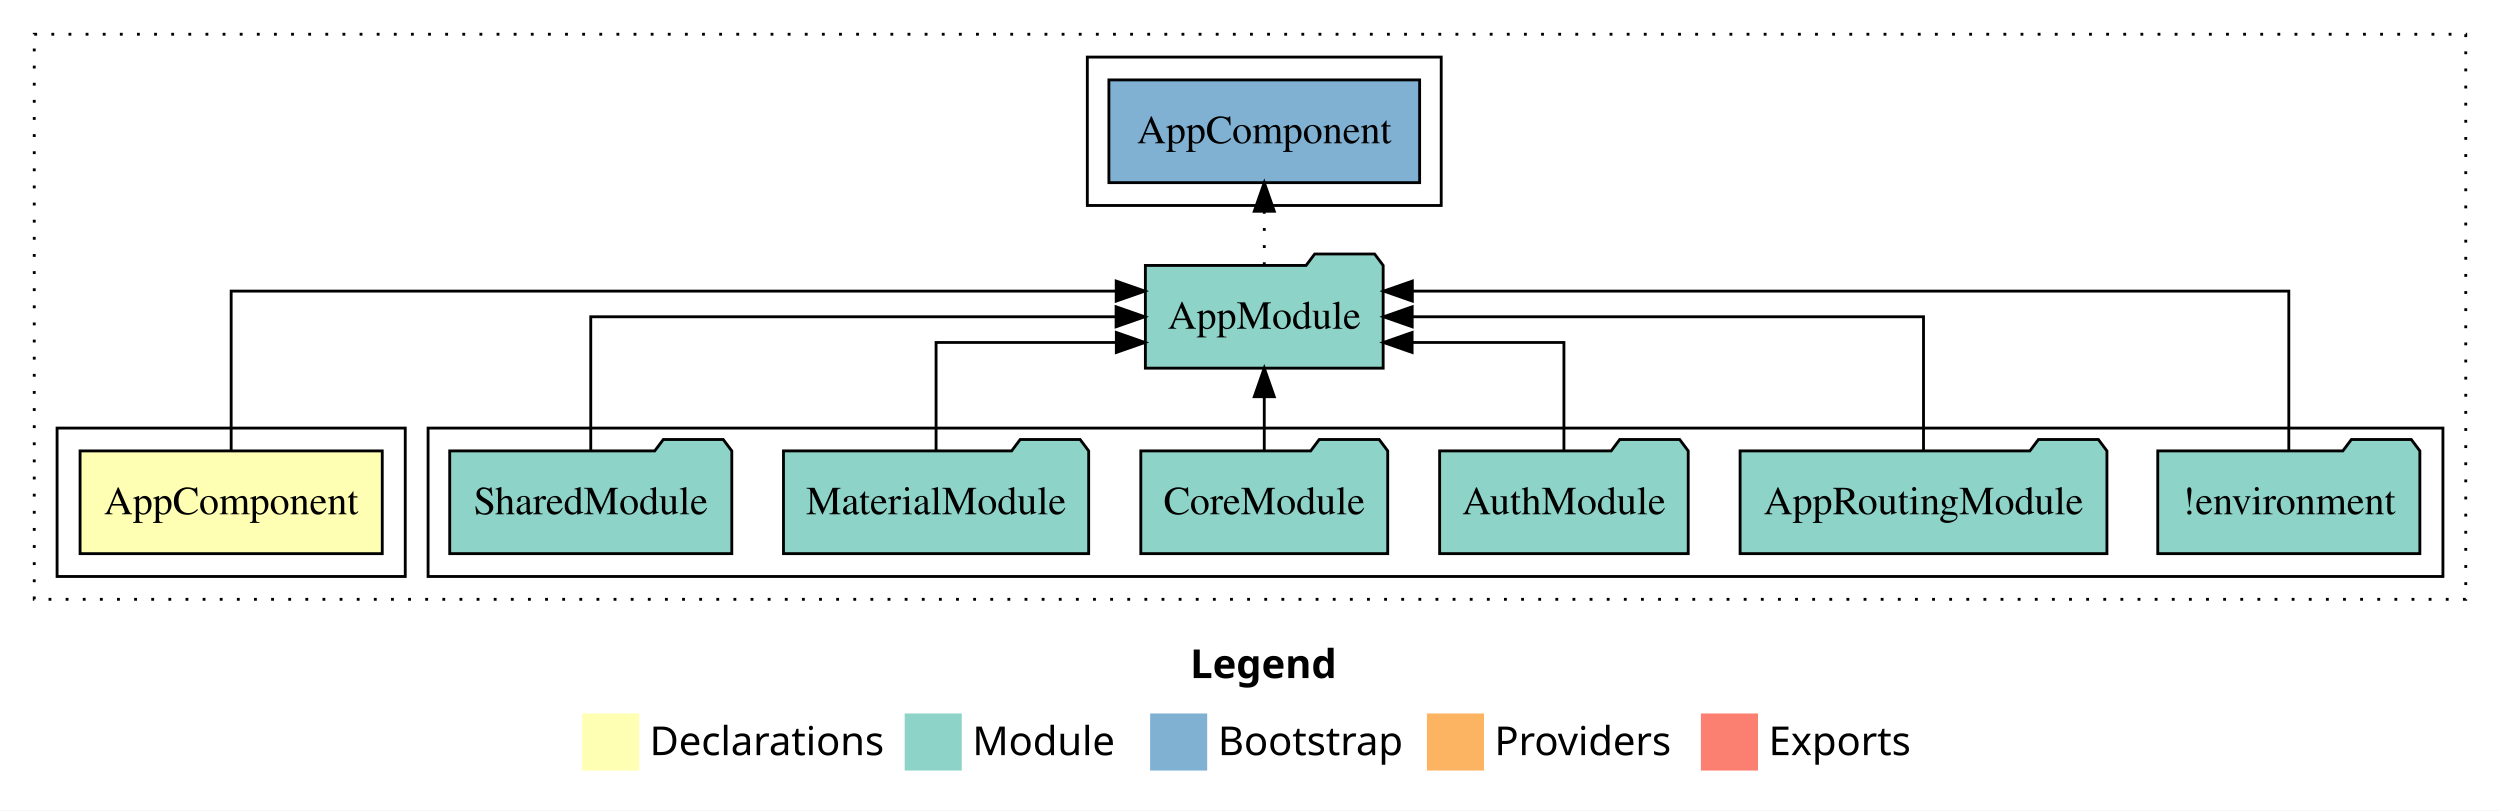
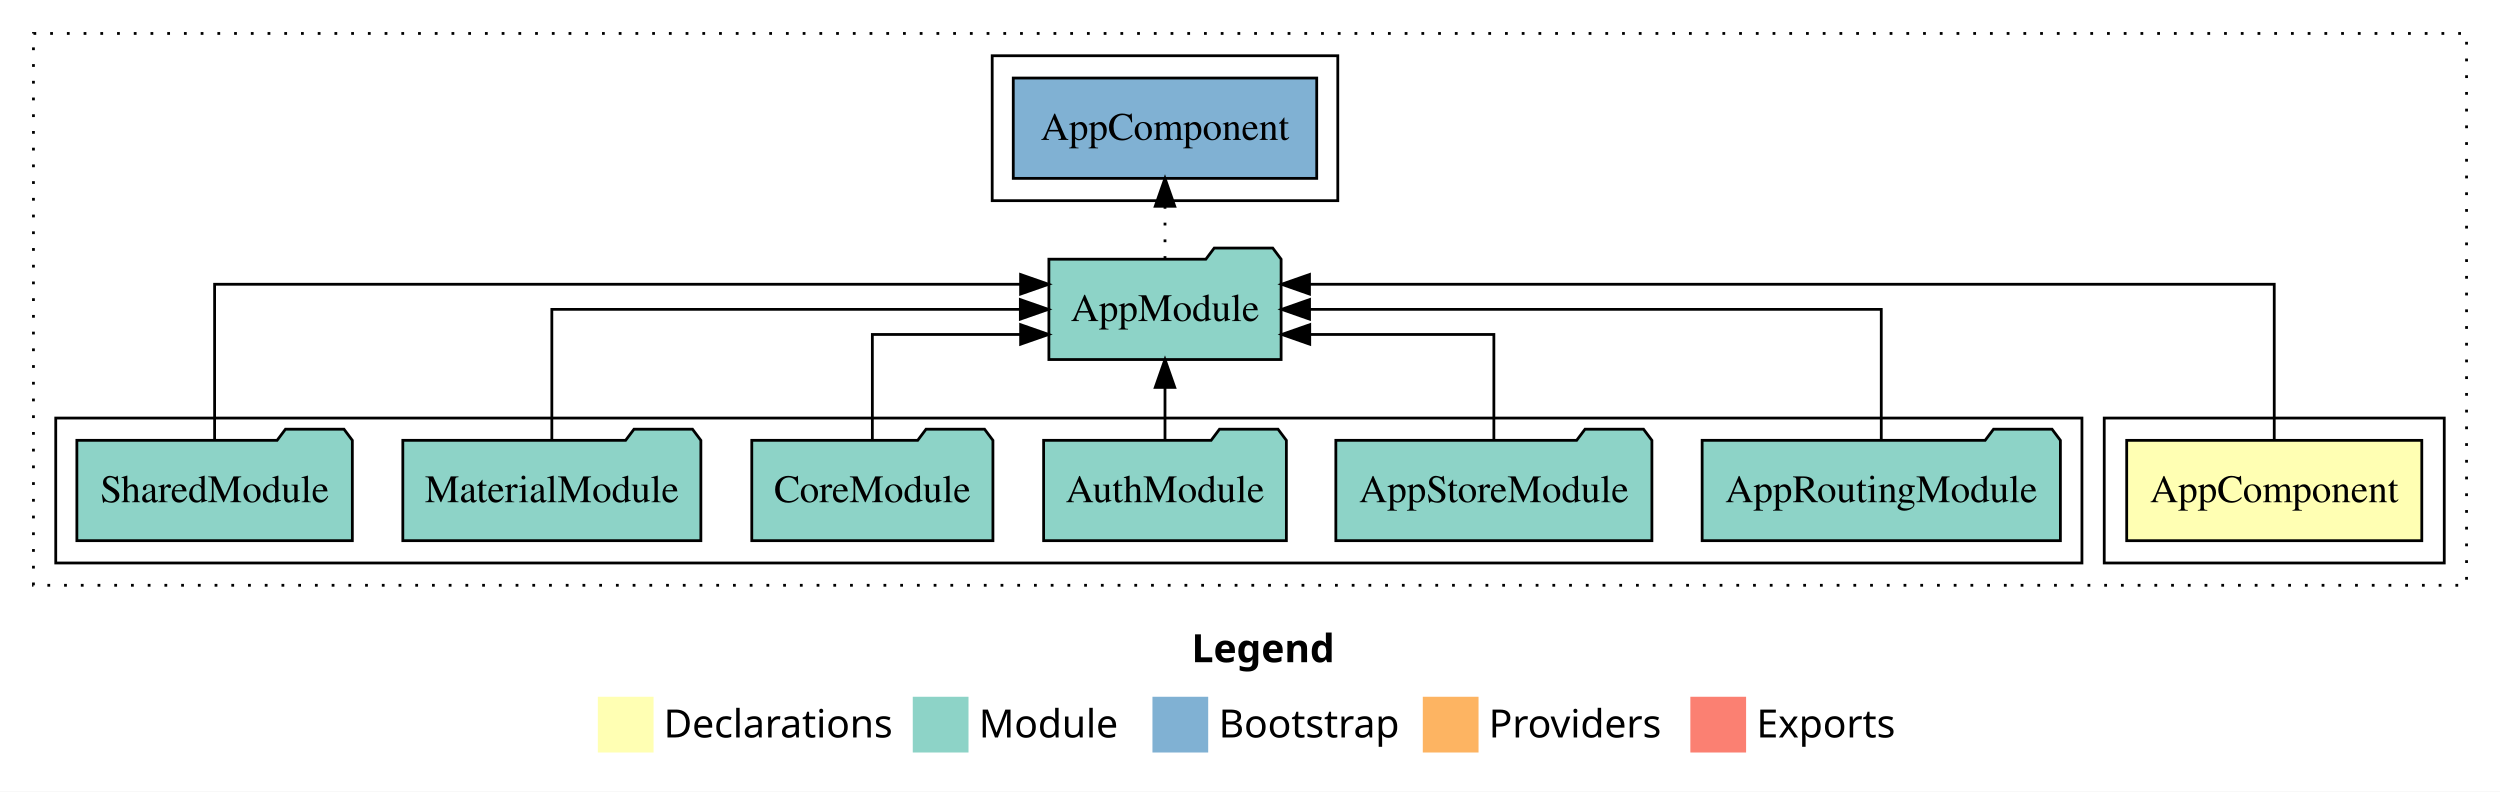
- <svg xmlns="http://www.w3.org/2000/svg" width="876pt" height="284pt" viewBox="0.00 0.00 876.00 284.00">
+ <svg xmlns="http://www.w3.org/2000/svg" width="897pt" height="284pt" viewBox="0.00 0.00 897.00 284.00">
  <g id="graph0" class="graph" transform="scale(1 1) rotate(0) translate(4 280)">
-     <polygon fill="white" stroke="transparent" points="-4,4 -4,-280 872,-280 872,4 -4,4" />
-     <text text-anchor="start" x="413.01" y="-42.4" font-family="sans-serif" font-weight="bold" font-size="14.00">Legend</text>
-     <polygon fill="#ffffb3" stroke="transparent" points="200,-10 200,-30 220,-30 220,-10 200,-10" />
-     <text text-anchor="start" x="223.63" y="-15.4" font-family="sans-serif" font-size="14.00">  Declarations</text>
-     <polygon fill="#8dd3c7" stroke="transparent" points="313,-10 313,-30 333,-30 333,-10 313,-10" />
-     <text text-anchor="start" x="336.73" y="-15.4" font-family="sans-serif" font-size="14.00">  Module</text>
-     <polygon fill="#80b1d3" stroke="transparent" points="399,-10 399,-30 419,-30 419,-10 399,-10" />
-     <text text-anchor="start" x="422.78" y="-15.4" font-family="sans-serif" font-size="14.00">  Bootstrap</text>
-     <polygon fill="#fdb462" stroke="transparent" points="496,-10 496,-30 516,-30 516,-10 496,-10" />
-     <text text-anchor="start" x="519.67" y="-15.4" font-family="sans-serif" font-size="14.00">  Providers</text>
-     <polygon fill="#fb8072" stroke="transparent" points="592,-10 592,-30 612,-30 612,-10 592,-10" />
-     <text text-anchor="start" x="615.73" y="-15.4" font-family="sans-serif" font-size="14.00">  Exports</text>
+     <polygon fill="white" stroke="transparent" points="-4,4 -4,-280 893,-280 893,4 -4,4" />
+     <text text-anchor="start" x="423.51" y="-42.4" font-family="sans-serif" font-weight="bold" font-size="14.00">Legend</text>
+     <polygon fill="#ffffb3" stroke="transparent" points="210.5,-10 210.5,-30 230.5,-30 230.5,-10 210.5,-10" />
+     <text text-anchor="start" x="234.13" y="-15.4" font-family="sans-serif" font-size="14.00">  Declarations</text>
+     <polygon fill="#8dd3c7" stroke="transparent" points="323.5,-10 323.5,-30 343.5,-30 343.5,-10 323.5,-10" />
+     <text text-anchor="start" x="347.23" y="-15.4" font-family="sans-serif" font-size="14.00">  Module</text>
+     <polygon fill="#80b1d3" stroke="transparent" points="409.5,-10 409.5,-30 429.5,-30 429.5,-10 409.5,-10" />
+     <text text-anchor="start" x="433.28" y="-15.4" font-family="sans-serif" font-size="14.00">  Bootstrap</text>
+     <polygon fill="#fdb462" stroke="transparent" points="506.5,-10 506.5,-30 526.5,-30 526.5,-10 506.5,-10" />
+     <text text-anchor="start" x="530.17" y="-15.4" font-family="sans-serif" font-size="14.00">  Providers</text>
+     <polygon fill="#fb8072" stroke="transparent" points="602.5,-10 602.5,-30 622.5,-30 622.5,-10 602.5,-10" />
+     <text text-anchor="start" x="626.23" y="-15.4" font-family="sans-serif" font-size="14.00">  Exports</text>
    <g id="clust1" class="cluster">
-       <polygon fill="none" stroke="black" stroke-dasharray="1,5" points="8,-70 8,-268 860,-268 860,-70 8,-70" />
+       <polygon fill="none" stroke="black" stroke-dasharray="1,5" points="8,-70 8,-268 881,-268 881,-70 8,-70" />
+     </g>
+     <g id="clust2" class="cluster">
+       <polygon fill="none" stroke="black" points="751,-78 751,-130 873,-130 873,-78 751,-78" />
    </g>
    <g id="clust4" class="cluster">
-       <polygon fill="none" stroke="black" points="146,-78 146,-130 852,-130 852,-78 146,-78" />
-     </g>
-     <g id="clust2" class="cluster">
-       <polygon fill="none" stroke="black" points="16,-78 16,-130 138,-130 138,-78 16,-78" />
+       <polygon fill="none" stroke="black" points="16,-78 16,-130 743,-130 743,-78 16,-78" />
    </g>
    <g id="clust6" class="cluster">
-       <polygon fill="none" stroke="black" points="377,-208 377,-260 501,-260 501,-208 377,-208" />
+       <polygon fill="none" stroke="black" points="352,-208 352,-260 476,-260 476,-208 352,-208" />
    </g>
    <g id="node1" class="node">
-       <polygon fill="#ffffb3" stroke="black" points="129.94,-122 24.06,-122 24.06,-86 129.94,-86 129.94,-122" />
-       <text text-anchor="middle" x="77" y="-99.8" font-family="Times,serif" font-size="14.00">AppComponent</text>
+       <polygon fill="#ffffb3" stroke="black" points="864.94,-122 759.06,-122 759.06,-86 864.94,-86 864.94,-122" />
+       <text text-anchor="middle" x="812" y="-99.8" font-family="Times,serif" font-size="14.00">AppComponent</text>
    </g>
    <g id="node2" class="node">
-       <polygon fill="#8dd3c7" stroke="black" points="480.66,-187 477.66,-191 456.66,-191 453.66,-187 397.34,-187 397.34,-151 480.66,-151 480.66,-187" />
-       <text text-anchor="middle" x="439" y="-164.8" font-family="Times,serif" font-size="14.00">AppModule</text>
+       <polygon fill="#8dd3c7" stroke="black" points="455.66,-187 452.66,-191 431.66,-191 428.66,-187 372.34,-187 372.34,-151 455.66,-151 455.66,-187" />
+       <text text-anchor="middle" x="414" y="-164.8" font-family="Times,serif" font-size="14.00">AppModule</text>
    </g>
    <g id="edge1" class="edge">
-       <path fill="none" stroke="black" d="M77,-122.29C77,-144.21 77,-178 77,-178 77,-178 387.12,-178 387.12,-178" />
-       <polygon fill="black" stroke="black" points="387.12,-181.5 397.12,-178 387.12,-174.5 387.12,-181.5" />
+       <path fill="none" stroke="black" d="M812,-122.29C812,-144.21 812,-178 812,-178 812,-178 465.84,-178 465.84,-178" />
+       <polygon fill="black" stroke="black" points="465.84,-174.5 455.84,-178 465.84,-181.5 465.84,-174.5" />
    </g>
    <g id="node9" class="node">
-       <polygon fill="#80b1d3" stroke="black" points="493.44,-252 384.56,-252 384.56,-216 493.44,-216 493.44,-252" />
-       <text text-anchor="middle" x="439" y="-229.8" font-family="Times,serif" font-size="14.00">AppComponent </text>
+       <polygon fill="#80b1d3" stroke="black" points="468.44,-252 359.56,-252 359.56,-216 468.44,-216 468.44,-252" />
+       <text text-anchor="middle" x="414" y="-229.8" font-family="Times,serif" font-size="14.00">AppComponent </text>
    </g>
    <g id="edge8" class="edge">
-       <path fill="none" stroke="black" stroke-dasharray="1,5" d="M439,-187.11C439,-187.11 439,-205.99 439,-205.99" />
-       <polygon fill="black" stroke="black" points="435.5,-205.99 439,-215.99 442.5,-205.99 435.5,-205.99" />
+       <path fill="none" stroke="black" stroke-dasharray="1,5" d="M414,-187.11C414,-187.11 414,-205.99 414,-205.99" />
+       <polygon fill="black" stroke="black" points="410.5,-205.99 414,-215.99 417.5,-205.99 410.5,-205.99" />
    </g>
    <g id="node3" class="node">
-       <polygon fill="#8dd3c7" stroke="black" points="843.92,-122 840.92,-126 819.92,-126 816.92,-122 752.08,-122 752.08,-86 843.92,-86 843.92,-122" />
-       <text text-anchor="middle" x="798" y="-99.8" font-family="Times,serif" font-size="14.00">!environment</text>
+       <polygon fill="#8dd3c7" stroke="black" points="735.27,-122 732.27,-126 711.27,-126 708.27,-122 606.73,-122 606.73,-86 735.27,-86 735.27,-122" />
+       <text text-anchor="middle" x="671" y="-99.8" font-family="Times,serif" font-size="14.00">AppRoutingModule</text>
    </g>
    <g id="edge2" class="edge">
-       <path fill="none" stroke="black" d="M798,-122.29C798,-144.21 798,-178 798,-178 798,-178 490.88,-178 490.88,-178" />
-       <polygon fill="black" stroke="black" points="490.88,-174.5 480.88,-178 490.88,-181.5 490.88,-174.5" />
+       <path fill="none" stroke="black" d="M671,-122.11C671,-141.34 671,-169 671,-169 671,-169 465.86,-169 465.86,-169" />
+       <polygon fill="black" stroke="black" points="465.86,-165.5 455.86,-169 465.86,-172.5 465.86,-165.5" />
    </g>
    <g id="node4" class="node">
-       <polygon fill="#8dd3c7" stroke="black" points="734.27,-122 731.27,-126 710.27,-126 707.27,-122 605.73,-122 605.73,-86 734.27,-86 734.27,-122" />
-       <text text-anchor="middle" x="670" y="-99.8" font-family="Times,serif" font-size="14.00">AppRoutingModule</text>
+       <polygon fill="#8dd3c7" stroke="black" points="588.7,-122 585.7,-126 564.7,-126 561.7,-122 475.3,-122 475.3,-86 588.7,-86 588.7,-122" />
+       <text text-anchor="middle" x="532" y="-99.8" font-family="Times,serif" font-size="14.00">AppStoreModule</text>
    </g>
    <g id="edge3" class="edge">
-       <path fill="none" stroke="black" d="M670,-122.11C670,-141.34 670,-169 670,-169 670,-169 490.83,-169 490.83,-169" />
-       <polygon fill="black" stroke="black" points="490.83,-165.5 480.83,-169 490.83,-172.5 490.83,-165.5" />
+       <path fill="none" stroke="black" d="M532,-122.03C532,-138.4 532,-160 532,-160 532,-160 465.93,-160 465.93,-160" />
+       <polygon fill="black" stroke="black" points="465.93,-156.5 455.93,-160 465.93,-163.5 465.93,-156.5" />
    </g>
    <g id="node5" class="node">
-       <polygon fill="#8dd3c7" stroke="black" points="587.55,-122 584.55,-126 563.55,-126 560.55,-122 500.45,-122 500.45,-86 587.55,-86 587.55,-122" />
-       <text text-anchor="middle" x="544" y="-99.8" font-family="Times,serif" font-size="14.00">AuthModule</text>
+       <polygon fill="#8dd3c7" stroke="black" points="457.55,-122 454.55,-126 433.55,-126 430.55,-122 370.45,-122 370.45,-86 457.55,-86 457.55,-122" />
+       <text text-anchor="middle" x="414" y="-99.8" font-family="Times,serif" font-size="14.00">AuthModule</text>
    </g>
    <g id="edge4" class="edge">
-       <path fill="none" stroke="black" d="M544,-122.03C544,-138.4 544,-160 544,-160 544,-160 490.8,-160 490.8,-160" />
-       <polygon fill="black" stroke="black" points="490.8,-156.5 480.8,-160 490.8,-163.5 490.8,-156.5" />
+       <path fill="none" stroke="black" d="M414,-122.11C414,-122.11 414,-140.99 414,-140.99" />
+       <polygon fill="black" stroke="black" points="410.5,-140.99 414,-150.99 417.5,-140.99 410.5,-140.99" />
    </g>
    <g id="node6" class="node">
-       <polygon fill="#8dd3c7" stroke="black" points="482.26,-122 479.26,-126 458.26,-126 455.26,-122 395.74,-122 395.74,-86 482.26,-86 482.26,-122" />
-       <text text-anchor="middle" x="439" y="-99.8" font-family="Times,serif" font-size="14.00">CoreModule</text>
+       <polygon fill="#8dd3c7" stroke="black" points="352.26,-122 349.26,-126 328.26,-126 325.26,-122 265.74,-122 265.74,-86 352.26,-86 352.26,-122" />
+       <text text-anchor="middle" x="309" y="-99.8" font-family="Times,serif" font-size="14.00">CoreModule</text>
    </g>
    <g id="edge5" class="edge">
-       <path fill="none" stroke="black" d="M439,-122.11C439,-122.11 439,-140.99 439,-140.99" />
-       <polygon fill="black" stroke="black" points="435.5,-140.99 439,-150.99 442.5,-140.99 435.5,-140.99" />
+       <path fill="none" stroke="black" d="M309,-122.03C309,-138.4 309,-160 309,-160 309,-160 362.2,-160 362.2,-160" />
+       <polygon fill="black" stroke="black" points="362.2,-163.5 372.2,-160 362.2,-156.5 362.2,-163.5" />
    </g>
    <g id="node7" class="node">
-       <polygon fill="#8dd3c7" stroke="black" points="377.47,-122 374.47,-126 353.47,-126 350.47,-122 270.53,-122 270.53,-86 377.47,-86 377.47,-122" />
-       <text text-anchor="middle" x="324" y="-99.8" font-family="Times,serif" font-size="14.00">MaterialModule</text>
+       <polygon fill="#8dd3c7" stroke="black" points="247.47,-122 244.47,-126 223.47,-126 220.47,-122 140.53,-122 140.53,-86 247.47,-86 247.47,-122" />
+       <text text-anchor="middle" x="194" y="-99.8" font-family="Times,serif" font-size="14.00">MaterialModule</text>
    </g>
    <g id="edge6" class="edge">
-       <path fill="none" stroke="black" d="M324,-122.03C324,-138.4 324,-160 324,-160 324,-160 387.16,-160 387.16,-160" />
-       <polygon fill="black" stroke="black" points="387.16,-163.5 397.16,-160 387.16,-156.5 387.16,-163.5" />
+       <path fill="none" stroke="black" d="M194,-122.11C194,-141.34 194,-169 194,-169 194,-169 362.1,-169 362.1,-169" />
+       <polygon fill="black" stroke="black" points="362.1,-172.5 372.1,-169 362.1,-165.5 362.1,-172.5" />
    </g>
    <g id="node8" class="node">
-       <polygon fill="#8dd3c7" stroke="black" points="252.42,-122 249.42,-126 228.42,-126 225.42,-122 153.58,-122 153.58,-86 252.42,-86 252.42,-122" />
-       <text text-anchor="middle" x="203" y="-99.8" font-family="Times,serif" font-size="14.00">SharedModule</text>
+       <polygon fill="#8dd3c7" stroke="black" points="122.42,-122 119.42,-126 98.42,-126 95.42,-122 23.58,-122 23.58,-86 122.42,-86 122.42,-122" />
+       <text text-anchor="middle" x="73" y="-99.8" font-family="Times,serif" font-size="14.00">SharedModule</text>
    </g>
    <g id="edge7" class="edge">
-       <path fill="none" stroke="black" d="M203,-122.11C203,-141.34 203,-169 203,-169 203,-169 387.08,-169 387.08,-169" />
-       <polygon fill="black" stroke="black" points="387.08,-172.5 397.08,-169 387.08,-165.5 387.08,-172.5" />
+       <path fill="none" stroke="black" d="M73,-122.29C73,-144.21 73,-178 73,-178 73,-178 362.19,-178 362.19,-178" />
+       <polygon fill="black" stroke="black" points="362.19,-181.5 372.19,-178 362.19,-174.5 362.19,-181.5" />
    </g>
  </g>
</svg>
